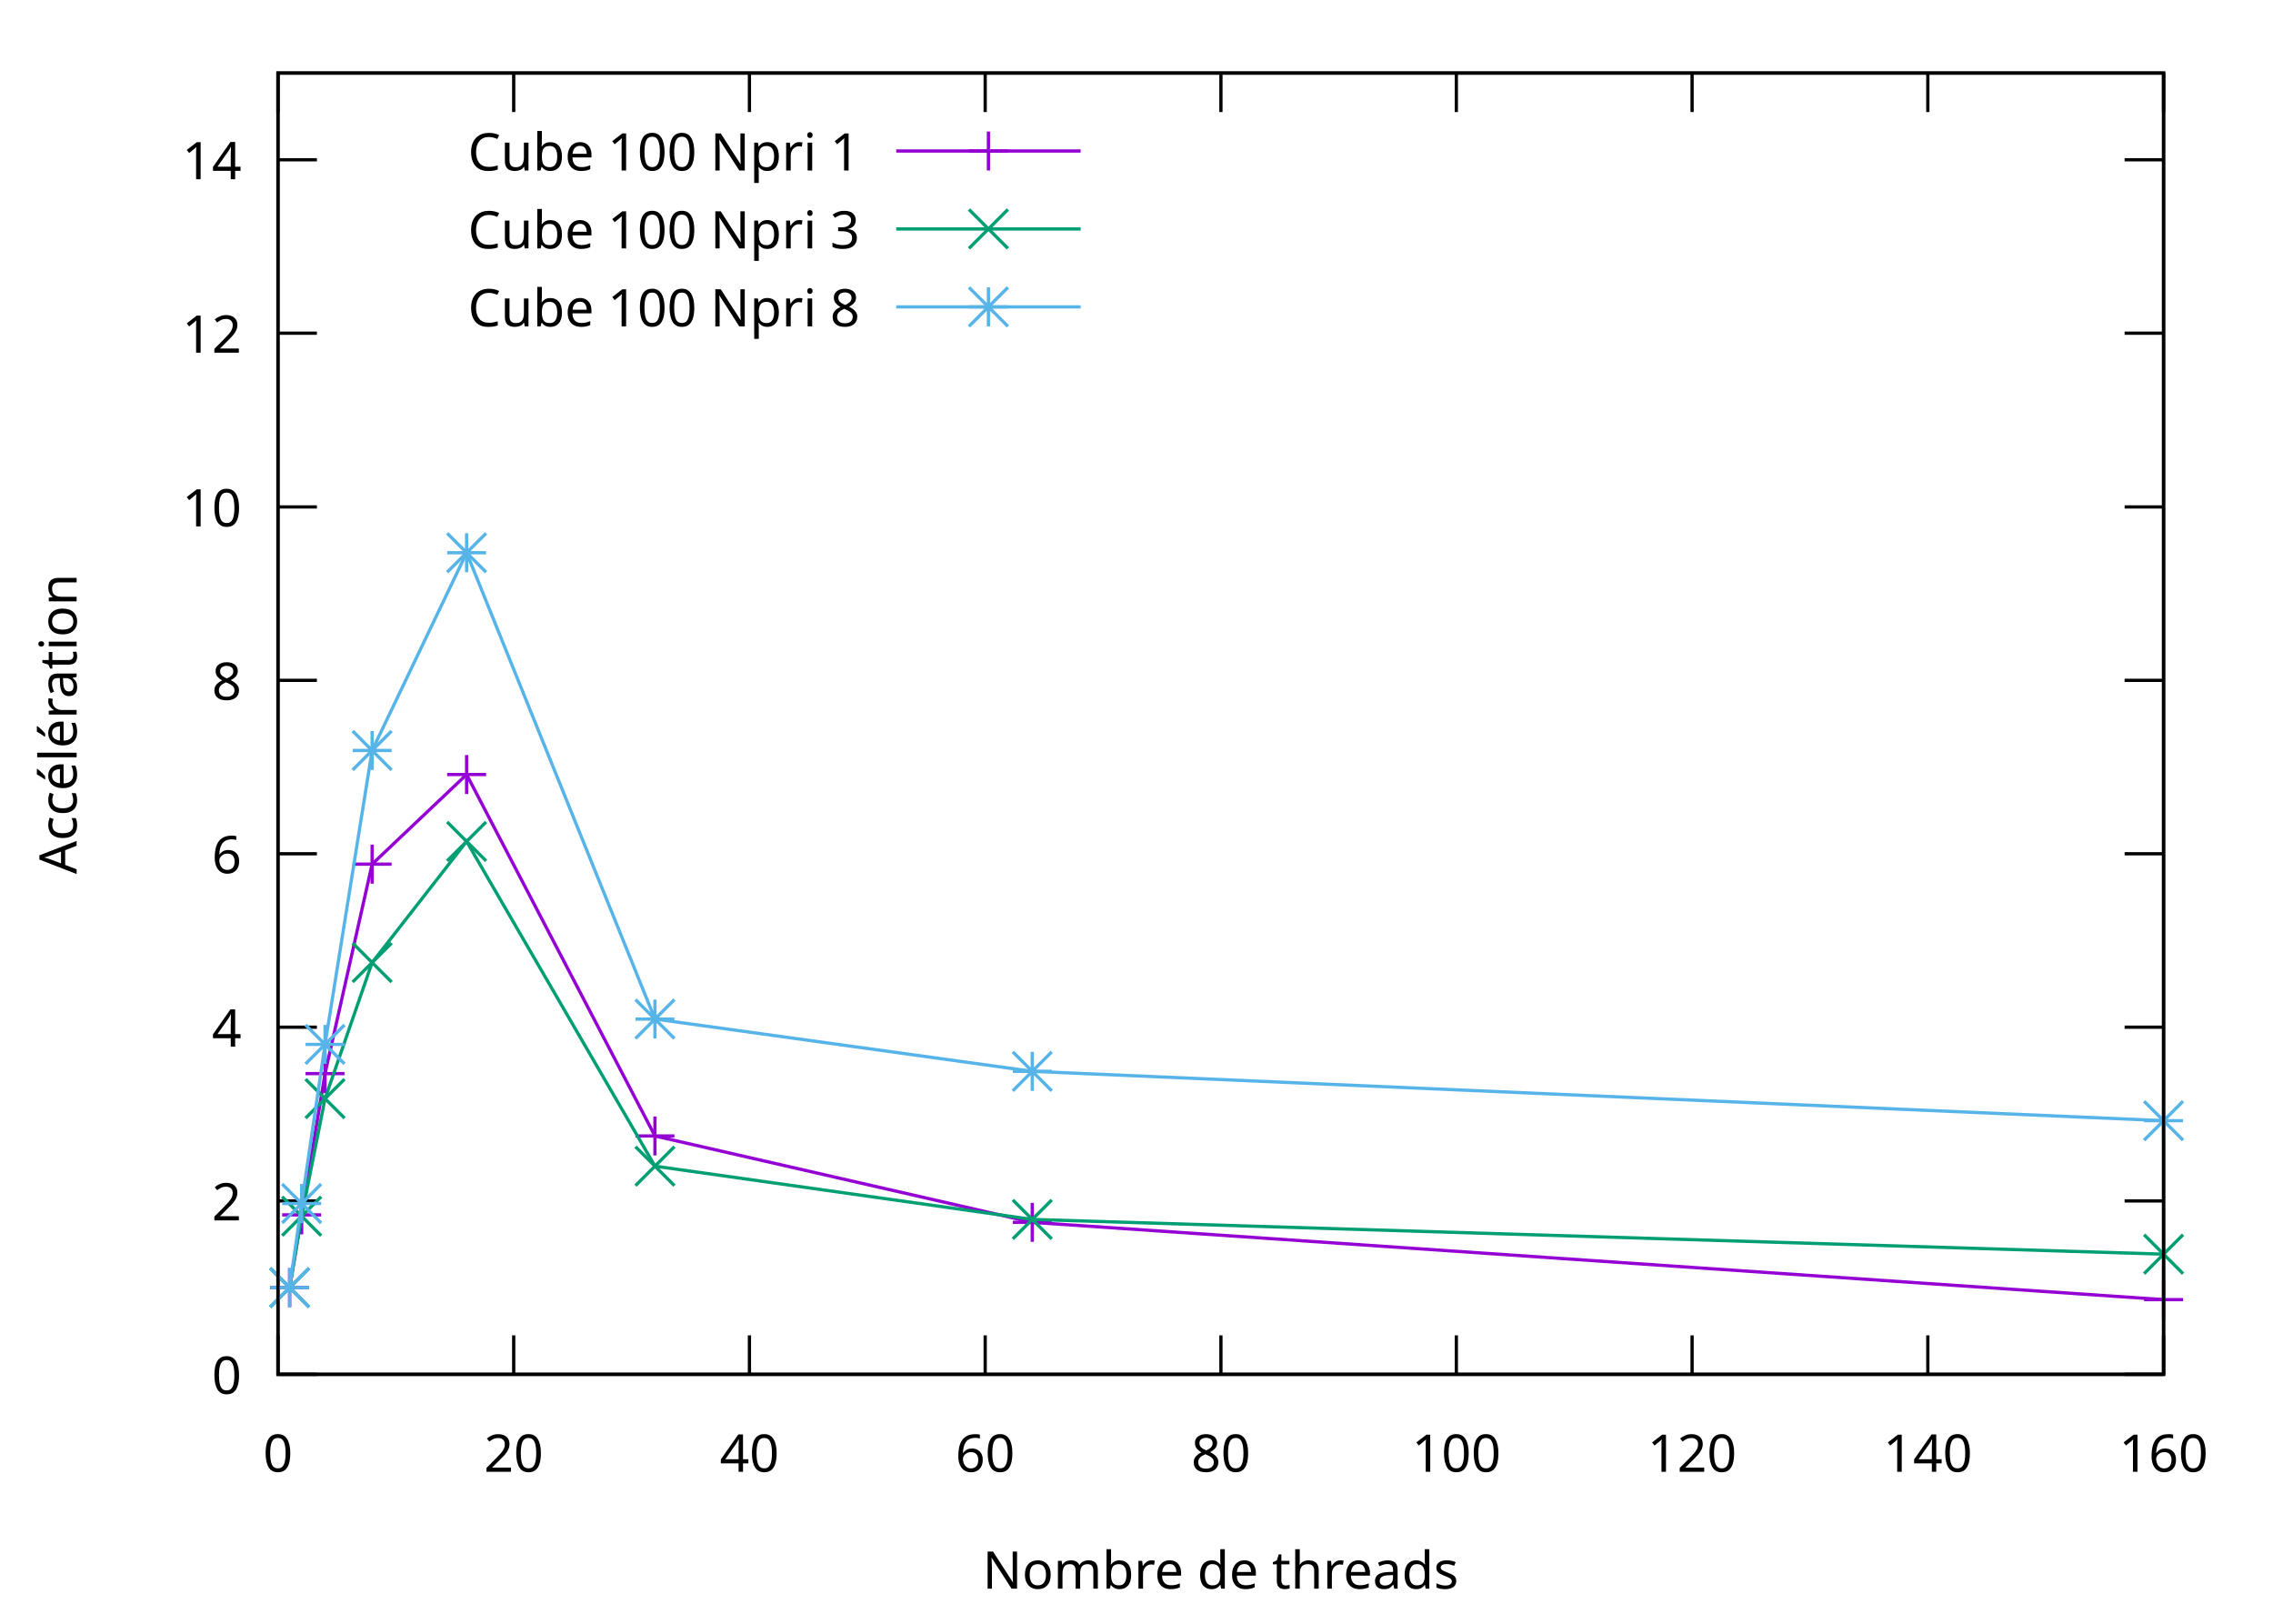
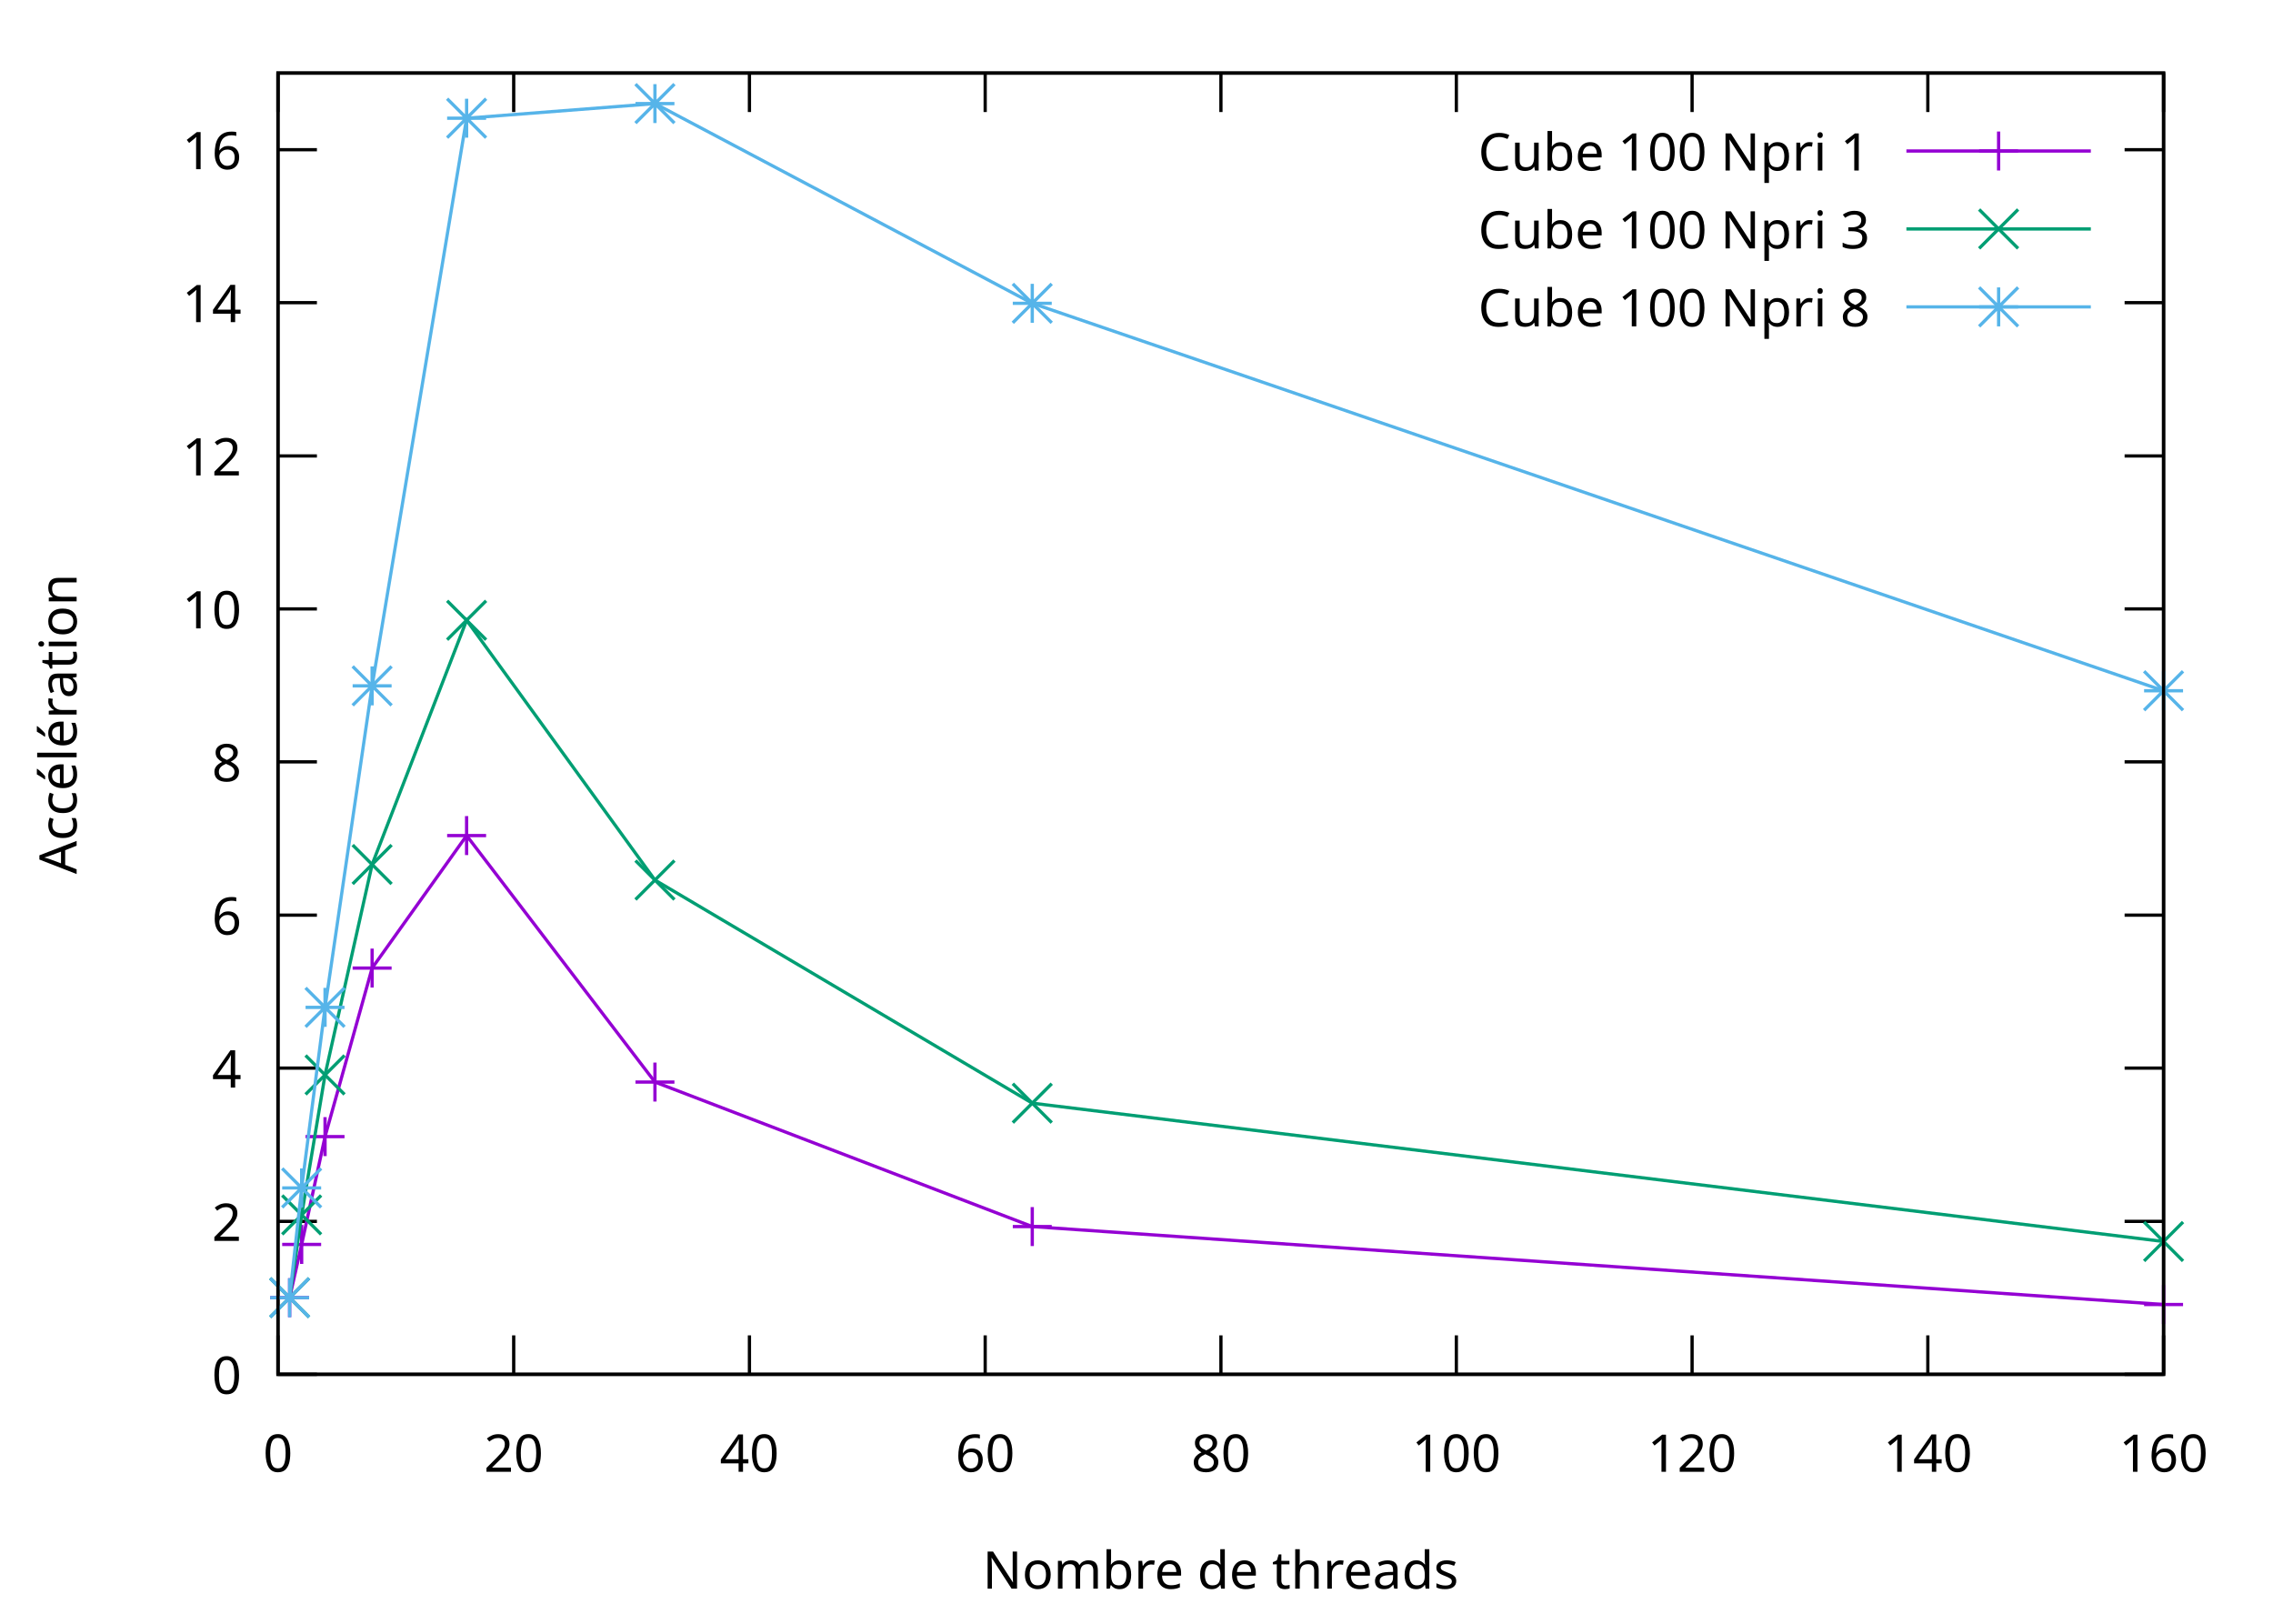
<svg xmlns="http://www.w3.org/2000/svg" xmlns:xlink="http://www.w3.org/1999/xlink" width="700" height="500" viewBox="0 0 700 500">
  <g id="gnuplot_canvas">
    <rect x="0" y="0" width="700" height="500" fill="none" />
    <defs>
      <circle id="gpDot" r="0.5" stroke-width="0.5" />
      <path id="gpPt0" stroke-width="0.167" stroke="currentColor" d="M-1,0 h2 M0,-1 v2" />
      <path id="gpPt1" stroke-width="0.167" stroke="currentColor" d="M-1,-1 L1,1 M1,-1 L-1,1" />
      <path id="gpPt2" stroke-width="0.167" stroke="currentColor" d="M-1,0 L1,0 M0,-1 L0,1 M-1,-1 L1,1 M-1,1 L1,-1" />
      <rect id="gpPt3" stroke-width="0.167" stroke="currentColor" x="-1" y="-1" width="2" height="2" />
      <rect id="gpPt4" stroke-width="0.167" stroke="currentColor" fill="currentColor" x="-1" y="-1" width="2" height="2" />
      <circle id="gpPt5" stroke-width="0.167" stroke="currentColor" cx="0" cy="0" r="1" />
      <use xlink:href="#gpPt5" id="gpPt6" fill="currentColor" stroke="none" />
      <path id="gpPt7" stroke-width="0.167" stroke="currentColor" d="M0,-1.33 L-1.33,0.67 L1.33,0.67 z" />
      <use xlink:href="#gpPt7" id="gpPt8" fill="currentColor" stroke="none" />
      <use xlink:href="#gpPt7" id="gpPt9" stroke="currentColor" transform="rotate(180)" />
      <use xlink:href="#gpPt9" id="gpPt10" fill="currentColor" stroke="none" />
      <use xlink:href="#gpPt3" id="gpPt11" stroke="currentColor" transform="rotate(45)" />
      <use xlink:href="#gpPt11" id="gpPt12" fill="currentColor" stroke="none" />
      <path id="gpPt13" stroke-width="0.167" stroke="currentColor" d="M0,1.330 L1.265,0.411 L0.782,-1.067 L-0.782,-1.076 L-1.265,0.411 z" />
      <use xlink:href="#gpPt13" id="gpPt14" fill="currentColor" stroke="none" />
      <filter id="textbox" filterUnits="objectBoundingBox" x="0" y="0" height="1" width="1">
        <feFlood flood-color="white" flood-opacity="1" result="bgnd" />
        <feComposite in="SourceGraphic" in2="bgnd" operator="atop" />
      </filter>
      <filter id="greybox" filterUnits="objectBoundingBox" x="0" y="0" height="1" width="1">
        <feFlood flood-color="lightgrey" flood-opacity="1" result="grey" />
        <feComposite in="SourceGraphic" in2="grey" operator="atop" />
      </filter>
    </defs>
    <g fill="none" color="white" stroke="currentColor" stroke-width="1.00" stroke-linecap="butt" stroke-linejoin="miter">
</g>
    <g fill="none" color="black" stroke="currentColor" stroke-width="1.00" stroke-linecap="butt" stroke-linejoin="miter">
      <path stroke="black" d="M85.6,423.2 L97.6,423.2 M666.3,423.2 L654.3,423.2  " />
      <g transform="translate(74.4,429.2)" stroke="none" fill="black" font-family="Verdana" font-size="16.00" text-anchor="end">
        <text>
          <tspan font-family="Verdana"> 0</tspan>
        </text>
      </g>
    </g>
    <g fill="none" color="black" stroke="currentColor" stroke-width="1.00" stroke-linecap="butt" stroke-linejoin="miter">
-       <path stroke="black" d="M85.6,369.8 L97.6,369.8 M666.3,369.8 L654.3,369.8  " />
-       <g transform="translate(74.4,375.8)" stroke="none" fill="black" font-family="Verdana" font-size="16.00" text-anchor="end">
+       <path stroke="black" d="M85.6,376.1 L97.6,376.1 M666.3,376.1 L654.3,376.1  " />
+       <g transform="translate(74.4,382.1)" stroke="none" fill="black" font-family="Verdana" font-size="16.00" text-anchor="end">
        <text>
          <tspan font-family="Verdana"> 2</tspan>
        </text>
      </g>
    </g>
    <g fill="none" color="black" stroke="currentColor" stroke-width="1.00" stroke-linecap="butt" stroke-linejoin="miter">
-       <path stroke="black" d="M85.6,316.3 L97.6,316.3 M666.3,316.3 L654.3,316.3  " />
-       <g transform="translate(74.4,322.3)" stroke="none" fill="black" font-family="Verdana" font-size="16.00" text-anchor="end">
+       <path stroke="black" d="M85.6,328.9 L97.6,328.9 M666.3,328.9 L654.3,328.9  " />
+       <g transform="translate(74.4,334.9)" stroke="none" fill="black" font-family="Verdana" font-size="16.00" text-anchor="end">
        <text>
          <tspan font-family="Verdana"> 4</tspan>
        </text>
      </g>
    </g>
    <g fill="none" color="black" stroke="currentColor" stroke-width="1.00" stroke-linecap="butt" stroke-linejoin="miter">
-       <path stroke="black" d="M85.6,262.9 L97.6,262.9 M666.3,262.9 L654.3,262.9  " />
-       <g transform="translate(74.4,268.9)" stroke="none" fill="black" font-family="Verdana" font-size="16.00" text-anchor="end">
+       <path stroke="black" d="M85.6,281.8 L97.6,281.8 M666.3,281.8 L654.3,281.8  " />
+       <g transform="translate(74.4,287.8)" stroke="none" fill="black" font-family="Verdana" font-size="16.00" text-anchor="end">
        <text>
          <tspan font-family="Verdana"> 6</tspan>
        </text>
      </g>
    </g>
    <g fill="none" color="black" stroke="currentColor" stroke-width="1.00" stroke-linecap="butt" stroke-linejoin="miter">
-       <path stroke="black" d="M85.6,209.5 L97.6,209.5 M666.3,209.5 L654.3,209.5  " />
-       <g transform="translate(74.4,215.5)" stroke="none" fill="black" font-family="Verdana" font-size="16.00" text-anchor="end">
+       <path stroke="black" d="M85.6,234.6 L97.6,234.6 M666.3,234.6 L654.3,234.6  " />
+       <g transform="translate(74.4,240.6)" stroke="none" fill="black" font-family="Verdana" font-size="16.00" text-anchor="end">
        <text>
          <tspan font-family="Verdana"> 8</tspan>
        </text>
      </g>
    </g>
    <g fill="none" color="black" stroke="currentColor" stroke-width="1.00" stroke-linecap="butt" stroke-linejoin="miter">
-       <path stroke="black" d="M85.6,156.1 L97.6,156.1 M666.3,156.1 L654.3,156.1  " />
-       <g transform="translate(74.4,162.1)" stroke="none" fill="black" font-family="Verdana" font-size="16.00" text-anchor="end">
+       <path stroke="black" d="M85.6,187.5 L97.6,187.5 M666.3,187.5 L654.3,187.5  " />
+       <g transform="translate(74.4,193.5)" stroke="none" fill="black" font-family="Verdana" font-size="16.00" text-anchor="end">
        <text>
          <tspan font-family="Verdana"> 10</tspan>
        </text>
      </g>
    </g>
    <g fill="none" color="black" stroke="currentColor" stroke-width="1.00" stroke-linecap="butt" stroke-linejoin="miter">
-       <path stroke="black" d="M85.6,102.6 L97.6,102.6 M666.3,102.6 L654.3,102.6  " />
-       <g transform="translate(74.4,108.6)" stroke="none" fill="black" font-family="Verdana" font-size="16.00" text-anchor="end">
+       <path stroke="black" d="M85.6,140.4 L97.6,140.4 M666.3,140.4 L654.3,140.4  " />
+       <g transform="translate(74.4,146.4)" stroke="none" fill="black" font-family="Verdana" font-size="16.00" text-anchor="end">
        <text>
          <tspan font-family="Verdana"> 12</tspan>
        </text>
      </g>
    </g>
    <g fill="none" color="black" stroke="currentColor" stroke-width="1.00" stroke-linecap="butt" stroke-linejoin="miter">
-       <path stroke="black" d="M85.6,49.2 L97.6,49.2 M666.3,49.2 L654.3,49.2  " />
-       <g transform="translate(74.4,55.2)" stroke="none" fill="black" font-family="Verdana" font-size="16.00" text-anchor="end">
+       <path stroke="black" d="M85.6,93.2 L97.6,93.2 M666.3,93.2 L654.3,93.2  " />
+       <g transform="translate(74.4,99.2)" stroke="none" fill="black" font-family="Verdana" font-size="16.00" text-anchor="end">
        <text>
          <tspan font-family="Verdana"> 14</tspan>
+         </text>
+       </g>
+     </g>
+     <g fill="none" color="black" stroke="currentColor" stroke-width="1.00" stroke-linecap="butt" stroke-linejoin="miter">
+       <path stroke="black" d="M85.6,46.1 L97.6,46.1 M666.3,46.1 L654.3,46.1  " />
+       <g transform="translate(74.4,52.1)" stroke="none" fill="black" font-family="Verdana" font-size="16.00" text-anchor="end">
+         <text>
+           <tspan font-family="Verdana"> 16</tspan>
        </text>
      </g>
    </g>
    <g fill="none" color="black" stroke="currentColor" stroke-width="1.00" stroke-linecap="butt" stroke-linejoin="miter">
      <path stroke="black" d="M85.6,423.2 L85.6,411.2 M85.6,22.5 L85.6,34.5  " />
      <g transform="translate(85.6,453.2)" stroke="none" fill="black" font-family="Verdana" font-size="16.00" text-anchor="middle">
        <text>
          <tspan font-family="Verdana"> 0</tspan>
        </text>
      </g>
    </g>
    <g fill="none" color="black" stroke="currentColor" stroke-width="1.00" stroke-linecap="butt" stroke-linejoin="miter">
      <path stroke="black" d="M158.2,423.2 L158.2,411.2 M158.2,22.5 L158.2,34.5  " />
      <g transform="translate(158.2,453.2)" stroke="none" fill="black" font-family="Verdana" font-size="16.00" text-anchor="middle">
        <text>
          <tspan font-family="Verdana"> 20</tspan>
        </text>
      </g>
    </g>
    <g fill="none" color="black" stroke="currentColor" stroke-width="1.00" stroke-linecap="butt" stroke-linejoin="miter">
      <path stroke="black" d="M230.8,423.2 L230.8,411.2 M230.8,22.5 L230.8,34.5  " />
      <g transform="translate(230.8,453.2)" stroke="none" fill="black" font-family="Verdana" font-size="16.00" text-anchor="middle">
        <text>
          <tspan font-family="Verdana"> 40</tspan>
        </text>
      </g>
    </g>
    <g fill="none" color="black" stroke="currentColor" stroke-width="1.00" stroke-linecap="butt" stroke-linejoin="miter">
      <path stroke="black" d="M303.4,423.2 L303.4,411.2 M303.4,22.5 L303.4,34.5  " />
      <g transform="translate(303.4,453.2)" stroke="none" fill="black" font-family="Verdana" font-size="16.00" text-anchor="middle">
        <text>
          <tspan font-family="Verdana"> 60</tspan>
        </text>
      </g>
    </g>
    <g fill="none" color="black" stroke="currentColor" stroke-width="1.00" stroke-linecap="butt" stroke-linejoin="miter">
      <path stroke="black" d="M376.0,423.2 L376.0,411.2 M376.0,22.5 L376.0,34.5  " />
      <g transform="translate(376.0,453.2)" stroke="none" fill="black" font-family="Verdana" font-size="16.00" text-anchor="middle">
        <text>
          <tspan font-family="Verdana"> 80</tspan>
        </text>
      </g>
    </g>
    <g fill="none" color="black" stroke="currentColor" stroke-width="1.00" stroke-linecap="butt" stroke-linejoin="miter">
      <path stroke="black" d="M448.5,423.2 L448.5,411.2 M448.5,22.5 L448.5,34.5  " />
      <g transform="translate(448.5,453.2)" stroke="none" fill="black" font-family="Verdana" font-size="16.00" text-anchor="middle">
        <text>
          <tspan font-family="Verdana"> 100</tspan>
        </text>
      </g>
    </g>
    <g fill="none" color="black" stroke="currentColor" stroke-width="1.00" stroke-linecap="butt" stroke-linejoin="miter">
      <path stroke="black" d="M521.1,423.2 L521.1,411.2 M521.1,22.5 L521.1,34.5  " />
      <g transform="translate(521.1,453.2)" stroke="none" fill="black" font-family="Verdana" font-size="16.00" text-anchor="middle">
        <text>
          <tspan font-family="Verdana"> 120</tspan>
        </text>
      </g>
    </g>
    <g fill="none" color="black" stroke="currentColor" stroke-width="1.00" stroke-linecap="butt" stroke-linejoin="miter">
      <path stroke="black" d="M593.7,423.2 L593.7,411.2 M593.7,22.5 L593.7,34.5  " />
      <g transform="translate(593.7,453.2)" stroke="none" fill="black" font-family="Verdana" font-size="16.00" text-anchor="middle">
        <text>
          <tspan font-family="Verdana"> 140</tspan>
        </text>
      </g>
    </g>
    <g fill="none" color="black" stroke="currentColor" stroke-width="1.00" stroke-linecap="butt" stroke-linejoin="miter">
      <path stroke="black" d="M666.3,423.2 L666.3,411.2 M666.3,22.5 L666.3,34.5  " />
      <g transform="translate(666.3,453.2)" stroke="none" fill="black" font-family="Verdana" font-size="16.00" text-anchor="middle">
        <text>
          <tspan font-family="Verdana"> 160</tspan>
        </text>
      </g>
    </g>
    <g fill="none" color="black" stroke="currentColor" stroke-width="1.00" stroke-linecap="butt" stroke-linejoin="miter">
</g>
    <g fill="none" color="black" stroke="currentColor" stroke-width="1.00" stroke-linecap="butt" stroke-linejoin="miter">
      <path stroke="black" d="M85.6,22.5 L85.6,423.2 L666.3,423.2 L666.3,22.5 L85.6,22.5 Z  " />
    </g>
    <g fill="none" color="black" stroke="currentColor" stroke-width="1.00" stroke-linecap="butt" stroke-linejoin="miter">
      <g transform="translate(23.6,222.9) rotate(270)" stroke="none" fill="black" font-family="Verdana" font-size="16.00" text-anchor="middle">
        <text>
          <tspan font-family="Verdana">Accélération</tspan>
        </text>
      </g>
    </g>
    <g fill="none" color="black" stroke="currentColor" stroke-width="1.00" stroke-linecap="butt" stroke-linejoin="miter">
      <g transform="translate(375.9,489.2)" stroke="none" fill="black" font-family="Verdana" font-size="16.00" text-anchor="middle">
        <text>
          <tspan font-family="Verdana">Nombre de threads</tspan>
        </text>
      </g>
    </g>
    <g fill="none" color="black" stroke="currentColor" stroke-width="1.00" stroke-linecap="butt" stroke-linejoin="miter">
</g>
    <g id="gnuplot_plot_1">
      <g fill="none" color="black" stroke="currentColor" stroke-width="1.00" stroke-linecap="butt" stroke-linejoin="miter">
-         <g transform="translate(264.8,52.5)" stroke="none" fill="black" font-family="Verdana" font-size="16.00" text-anchor="end">
+         <g transform="translate(575.9,52.5)" stroke="none" fill="black" font-family="Verdana" font-size="16.00" text-anchor="end">
          <text>
            <tspan font-family="Verdana">Cube 100 Npri 1</tspan>
          </text>
        </g>
      </g>
      <g fill="none" color="black" stroke="currentColor" stroke-width="1.00" stroke-linecap="butt" stroke-linejoin="miter">
-         <path stroke="rgb(148,   0, 211)" d="M276.0,46.5 L332.8,46.5 M89.2,396.5 L92.9,374.1 L100.1,330.6 L114.6,266.1 L143.7,238.5 L201.7,349.8   L317.9,376.4 L666.3,400.2  " />
-         <use xlink:href="#gpPt0" transform="translate(89.2,396.5) scale(6.00)" color="rgb(148,   0, 211)" />
-         <use xlink:href="#gpPt0" transform="translate(92.9,374.1) scale(6.00)" color="rgb(148,   0, 211)" />
-         <use xlink:href="#gpPt0" transform="translate(100.1,330.6) scale(6.00)" color="rgb(148,   0, 211)" />
-         <use xlink:href="#gpPt0" transform="translate(114.6,266.1) scale(6.00)" color="rgb(148,   0, 211)" />
-         <use xlink:href="#gpPt0" transform="translate(143.7,238.5) scale(6.00)" color="rgb(148,   0, 211)" />
-         <use xlink:href="#gpPt0" transform="translate(201.7,349.8) scale(6.00)" color="rgb(148,   0, 211)" />
-         <use xlink:href="#gpPt0" transform="translate(317.9,376.4) scale(6.00)" color="rgb(148,   0, 211)" />
-         <use xlink:href="#gpPt0" transform="translate(666.3,400.2) scale(6.00)" color="rgb(148,   0, 211)" />
-         <use xlink:href="#gpPt0" transform="translate(304.4,46.5) scale(6.00)" color="rgb(148,   0, 211)" />
+         <path stroke="rgb(148,   0, 211)" d="M587.1,46.5 L643.9,46.5 M89.2,399.6 L92.9,383.2 L100.1,350.0 L114.6,298.1 L143.7,257.3 L201.7,333.2   L317.9,377.7 L666.3,401.7  " />
+         <use xlink:href="#gpPt0" transform="translate(89.2,399.6) scale(6.00)" color="rgb(148,   0, 211)" />
+         <use xlink:href="#gpPt0" transform="translate(92.9,383.2) scale(6.00)" color="rgb(148,   0, 211)" />
+         <use xlink:href="#gpPt0" transform="translate(100.1,350.0) scale(6.00)" color="rgb(148,   0, 211)" />
+         <use xlink:href="#gpPt0" transform="translate(114.6,298.1) scale(6.00)" color="rgb(148,   0, 211)" />
+         <use xlink:href="#gpPt0" transform="translate(143.7,257.3) scale(6.00)" color="rgb(148,   0, 211)" />
+         <use xlink:href="#gpPt0" transform="translate(201.7,333.2) scale(6.00)" color="rgb(148,   0, 211)" />
+         <use xlink:href="#gpPt0" transform="translate(317.9,377.7) scale(6.00)" color="rgb(148,   0, 211)" />
+         <use xlink:href="#gpPt0" transform="translate(666.3,401.7) scale(6.00)" color="rgb(148,   0, 211)" />
+         <use xlink:href="#gpPt0" transform="translate(615.5,46.5) scale(6.00)" color="rgb(148,   0, 211)" />
      </g>
    </g>
    <g id="gnuplot_plot_2">
      <g fill="none" color="black" stroke="currentColor" stroke-width="1.00" stroke-linecap="butt" stroke-linejoin="miter">
-         <g transform="translate(264.8,76.5)" stroke="none" fill="black" font-family="Verdana" font-size="16.00" text-anchor="end">
+         <g transform="translate(575.9,76.5)" stroke="none" fill="black" font-family="Verdana" font-size="16.00" text-anchor="end">
          <text>
            <tspan font-family="Verdana">Cube 100 Npri 3</tspan>
          </text>
        </g>
      </g>
      <g fill="none" color="black" stroke="currentColor" stroke-width="1.00" stroke-linecap="butt" stroke-linejoin="miter">
-         <path stroke="rgb(  0, 158, 115)" d="M276.0,70.5 L332.8,70.5 M89.2,396.5 L92.9,374.5 L100.1,338.3 L114.6,296.4 L143.7,259.1 L201.7,359.1   L317.9,375.5 L666.3,386.2  " />
-         <use xlink:href="#gpPt1" transform="translate(89.2,396.5) scale(6.00)" color="rgb(  0, 158, 115)" />
-         <use xlink:href="#gpPt1" transform="translate(92.9,374.5) scale(6.00)" color="rgb(  0, 158, 115)" />
-         <use xlink:href="#gpPt1" transform="translate(100.1,338.3) scale(6.00)" color="rgb(  0, 158, 115)" />
-         <use xlink:href="#gpPt1" transform="translate(114.6,296.4) scale(6.00)" color="rgb(  0, 158, 115)" />
-         <use xlink:href="#gpPt1" transform="translate(143.7,259.1) scale(6.00)" color="rgb(  0, 158, 115)" />
-         <use xlink:href="#gpPt1" transform="translate(201.7,359.1) scale(6.00)" color="rgb(  0, 158, 115)" />
-         <use xlink:href="#gpPt1" transform="translate(317.9,375.5) scale(6.00)" color="rgb(  0, 158, 115)" />
-         <use xlink:href="#gpPt1" transform="translate(666.3,386.2) scale(6.00)" color="rgb(  0, 158, 115)" />
-         <use xlink:href="#gpPt1" transform="translate(304.4,70.5) scale(6.00)" color="rgb(  0, 158, 115)" />
+         <path stroke="rgb(  0, 158, 115)" d="M587.1,70.5 L643.9,70.5 M89.2,399.6 L92.9,374.1 L100.1,331.0 L114.6,266.2 L143.7,191.0 L201.7,271.0   L317.9,339.7 L666.3,382.3  " />
+         <use xlink:href="#gpPt1" transform="translate(89.2,399.6) scale(6.00)" color="rgb(  0, 158, 115)" />
+         <use xlink:href="#gpPt1" transform="translate(92.9,374.1) scale(6.00)" color="rgb(  0, 158, 115)" />
+         <use xlink:href="#gpPt1" transform="translate(100.1,331.0) scale(6.00)" color="rgb(  0, 158, 115)" />
+         <use xlink:href="#gpPt1" transform="translate(114.6,266.2) scale(6.00)" color="rgb(  0, 158, 115)" />
+         <use xlink:href="#gpPt1" transform="translate(143.7,191.0) scale(6.00)" color="rgb(  0, 158, 115)" />
+         <use xlink:href="#gpPt1" transform="translate(201.7,271.0) scale(6.00)" color="rgb(  0, 158, 115)" />
+         <use xlink:href="#gpPt1" transform="translate(317.9,339.7) scale(6.00)" color="rgb(  0, 158, 115)" />
+         <use xlink:href="#gpPt1" transform="translate(666.3,382.3) scale(6.00)" color="rgb(  0, 158, 115)" />
+         <use xlink:href="#gpPt1" transform="translate(615.5,70.5) scale(6.00)" color="rgb(  0, 158, 115)" />
      </g>
    </g>
    <g id="gnuplot_plot_3">
      <g fill="none" color="black" stroke="currentColor" stroke-width="1.00" stroke-linecap="butt" stroke-linejoin="miter">
-         <g transform="translate(264.8,100.5)" stroke="none" fill="black" font-family="Verdana" font-size="16.00" text-anchor="end">
+         <g transform="translate(575.9,100.5)" stroke="none" fill="black" font-family="Verdana" font-size="16.00" text-anchor="end">
          <text>
            <tspan font-family="Verdana">Cube 100 Npri 8</tspan>
          </text>
        </g>
      </g>
      <g fill="none" color="black" stroke="currentColor" stroke-width="1.00" stroke-linecap="butt" stroke-linejoin="miter">
-         <path stroke="rgb( 86, 180, 233)" d="M276.0,94.5 L332.8,94.5 M89.2,396.5 L92.9,370.6 L100.1,321.6 L114.6,231.1 L143.7,170.2 L201.7,313.8   L317.9,329.9 L666.3,345.1  " />
-         <use xlink:href="#gpPt2" transform="translate(89.2,396.5) scale(6.00)" color="rgb( 86, 180, 233)" />
-         <use xlink:href="#gpPt2" transform="translate(92.9,370.6) scale(6.00)" color="rgb( 86, 180, 233)" />
-         <use xlink:href="#gpPt2" transform="translate(100.1,321.6) scale(6.00)" color="rgb( 86, 180, 233)" />
-         <use xlink:href="#gpPt2" transform="translate(114.6,231.1) scale(6.00)" color="rgb( 86, 180, 233)" />
-         <use xlink:href="#gpPt2" transform="translate(143.7,170.2) scale(6.00)" color="rgb( 86, 180, 233)" />
-         <use xlink:href="#gpPt2" transform="translate(201.7,313.8) scale(6.00)" color="rgb( 86, 180, 233)" />
-         <use xlink:href="#gpPt2" transform="translate(317.9,329.9) scale(6.00)" color="rgb( 86, 180, 233)" />
-         <use xlink:href="#gpPt2" transform="translate(666.3,345.1) scale(6.00)" color="rgb( 86, 180, 233)" />
-         <use xlink:href="#gpPt2" transform="translate(304.4,94.5) scale(6.00)" color="rgb( 86, 180, 233)" />
+         <path stroke="rgb( 86, 180, 233)" d="M587.1,94.5 L643.9,94.5 M89.2,399.6 L92.9,365.8 L100.1,310.2 L114.6,211.2 L143.7,36.4 L201.7,31.9   L317.9,93.4 L666.3,212.7  " />
+         <use xlink:href="#gpPt2" transform="translate(89.2,399.6) scale(6.00)" color="rgb( 86, 180, 233)" />
+         <use xlink:href="#gpPt2" transform="translate(92.9,365.8) scale(6.00)" color="rgb( 86, 180, 233)" />
+         <use xlink:href="#gpPt2" transform="translate(100.1,310.2) scale(6.00)" color="rgb( 86, 180, 233)" />
+         <use xlink:href="#gpPt2" transform="translate(114.6,211.2) scale(6.00)" color="rgb( 86, 180, 233)" />
+         <use xlink:href="#gpPt2" transform="translate(143.7,36.4) scale(6.00)" color="rgb( 86, 180, 233)" />
+         <use xlink:href="#gpPt2" transform="translate(201.7,31.9) scale(6.00)" color="rgb( 86, 180, 233)" />
+         <use xlink:href="#gpPt2" transform="translate(317.9,93.4) scale(6.00)" color="rgb( 86, 180, 233)" />
+         <use xlink:href="#gpPt2" transform="translate(666.3,212.7) scale(6.00)" color="rgb( 86, 180, 233)" />
+         <use xlink:href="#gpPt2" transform="translate(615.5,94.5) scale(6.00)" color="rgb( 86, 180, 233)" />
      </g>
    </g>
    <g fill="none" color="white" stroke="rgb( 86, 180, 233)" stroke-width="2.00" stroke-linecap="butt" stroke-linejoin="miter">
</g>
    <g fill="none" color="black" stroke="currentColor" stroke-width="2.00" stroke-linecap="butt" stroke-linejoin="miter">
</g>
    <g fill="none" color="black" stroke="black" stroke-width="1.00" stroke-linecap="butt" stroke-linejoin="miter">
</g>
    <g fill="none" color="black" stroke="currentColor" stroke-width="1.00" stroke-linecap="butt" stroke-linejoin="miter">
      <path stroke="black" d="M85.6,22.5 L85.6,423.2 L666.3,423.2 L666.3,22.5 L85.6,22.5 Z  " />
    </g>
    <g fill="none" color="black" stroke="currentColor" stroke-width="1.00" stroke-linecap="butt" stroke-linejoin="miter">
</g>
  </g>
</svg>
